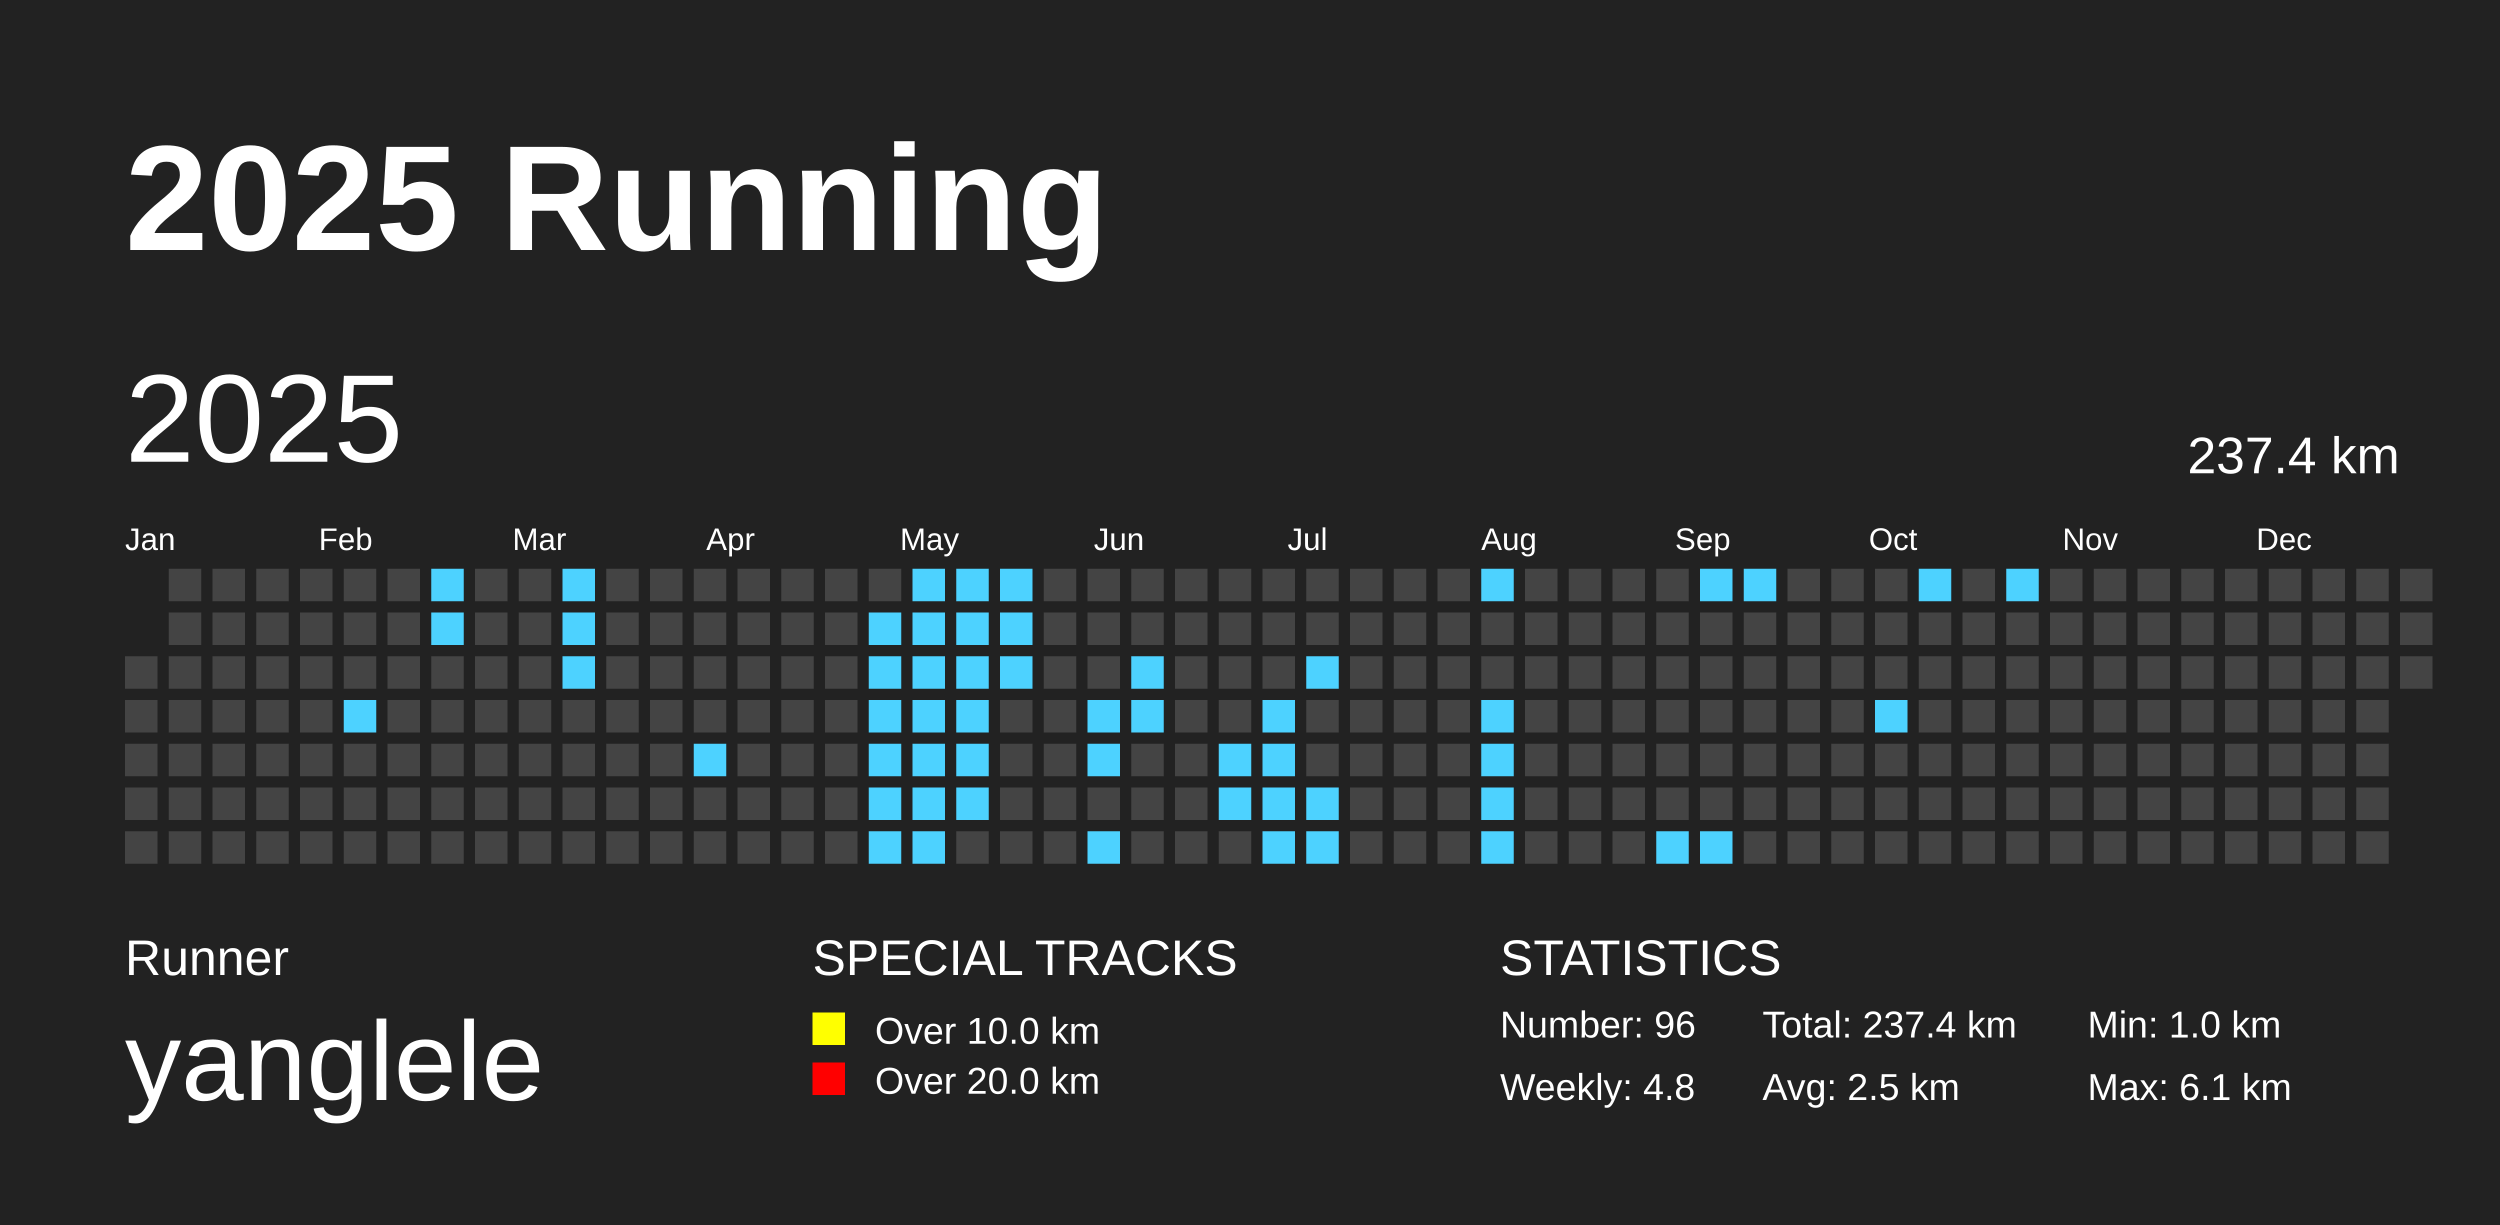
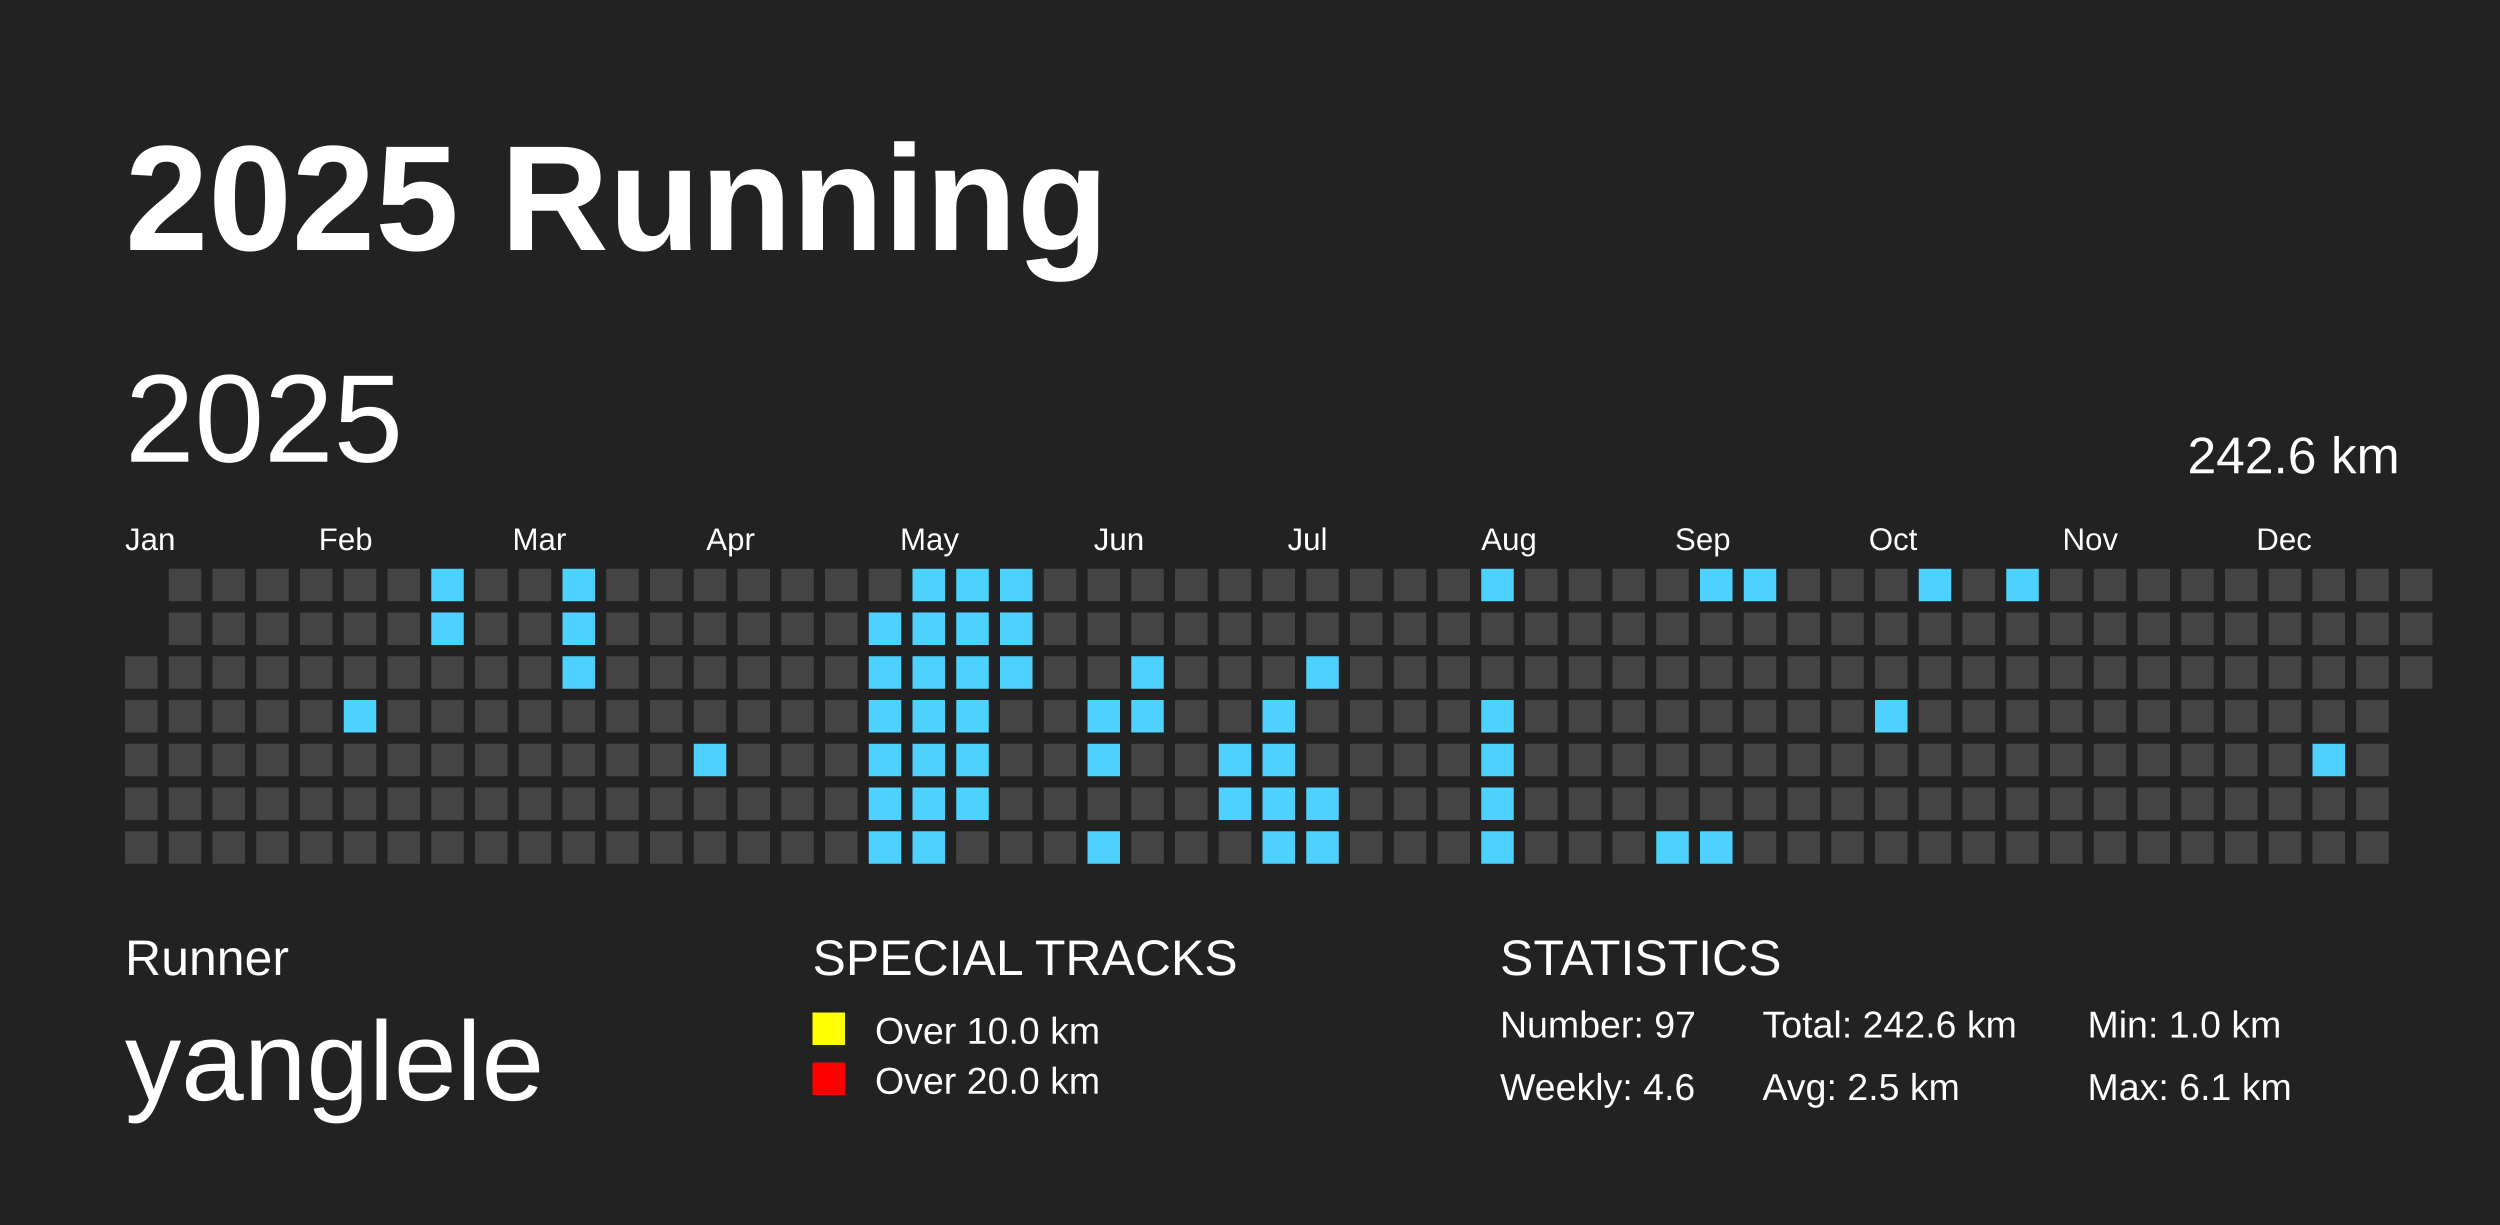
<svg xmlns="http://www.w3.org/2000/svg" baseProfile="full" height="98mm" version="1.1" viewBox="0,0,200,98" width="200mm">
  <defs />
  <rect fill="#222222" height="98" width="200" x="0" y="0" />
  <text fill="#FFFFFF" style="font-size:12px; font-family:Arial; font-weight:bold;" x="10" y="20">2025 Running</text>
  <text fill="#FFFFFF" style="font-size:4px; font-family:Arial" x="10" y="78">Runner</text>
  <text fill="#FFFFFF" style="font-size:9px; font-family:Arial" x="10" y="88">yanglele</text>
  <text fill="#FFFFFF" style="font-size:4px; font-family:Arial" x="65" y="78">SPECIAL TRACKS</text>
  <rect fill="yellow" height="2.6" width="2.6" x="65" y="81" />
  <text fill="#FFFFFF" style="font-size:3px; font-family:Arial" x="70" y="83.5">Over 10.0 km</text>
  <rect fill="red" height="2.6" width="2.6" x="65" y="85" />
  <text fill="#FFFFFF" style="font-size:3px; font-family:Arial" x="70" y="87.5">Over 20.0 km</text>
  <text fill="#FFFFFF" style="font-size:4px; font-family:Arial" x="120" y="78">STATISTICS</text>
-   <text fill="#FFFFFF" style="font-size:3px; font-family:Arial" x="120" y="83">Number: 96</text>
-   <text fill="#FFFFFF" style="font-size:3px; font-family:Arial" x="120" y="88">Weekly: 4.8</text>
-   <text fill="#FFFFFF" style="font-size:3px; font-family:Arial" x="141" y="83">Total: 237.4 km</text>
+   <text fill="#FFFFFF" style="font-size:3px; font-family:Arial" x="120" y="83">Number: 97</text>
+   <text fill="#FFFFFF" style="font-size:3px; font-family:Arial" x="120" y="88">Weekly: 4.6</text>
+   <text fill="#FFFFFF" style="font-size:3px; font-family:Arial" x="141" y="83">Total: 242.6 km</text>
  <text fill="#FFFFFF" style="font-size:3px; font-family:Arial" x="141" y="88">Avg: 2.5 km</text>
  <text fill="#FFFFFF" style="font-size:3px; font-family:Arial" x="167" y="83">Min: 1.0 km</text>
  <text fill="#FFFFFF" style="font-size:3px; font-family:Arial" x="167" y="88">Max: 6.1 km</text>
  <text dominant-baseline="hanging" fill="#FFFFFF" style="font-size:10.0px; font-family:Arial;" x="10" y="30">2025</text>
-   <text dominant-baseline="hanging" fill="#FFFFFF" style="font-size:4.125px; font-family:Arial;" x="175" y="35">237.4 km</text>
+   <text dominant-baseline="hanging" fill="#FFFFFF" style="font-size:4.125px; font-family:Arial;" x="175" y="35">242.6 km</text>
  <text fill="#FFFFFF" style="font-size:2.5px; font-family:Arial" x="10.0" y="44">Jan</text>
  <text fill="#FFFFFF" style="font-size:2.5px; font-family:Arial" x="25.5" y="44">Feb</text>
  <text fill="#FFFFFF" style="font-size:2.5px; font-family:Arial" x="41.0" y="44">Mar</text>
  <text fill="#FFFFFF" style="font-size:2.5px; font-family:Arial" x="56.5" y="44">Apr</text>
  <text fill="#FFFFFF" style="font-size:2.5px; font-family:Arial" x="72.0" y="44">May</text>
  <text fill="#FFFFFF" style="font-size:2.5px; font-family:Arial" x="87.5" y="44">Jun</text>
  <text fill="#FFFFFF" style="font-size:2.5px; font-family:Arial" x="103.0" y="44">Jul</text>
  <text fill="#FFFFFF" style="font-size:2.5px; font-family:Arial" x="118.5" y="44">Aug</text>
  <text fill="#FFFFFF" style="font-size:2.5px; font-family:Arial" x="134.0" y="44">Sep</text>
  <text fill="#FFFFFF" style="font-size:2.5px; font-family:Arial" x="149.5" y="44">Oct</text>
  <text fill="#FFFFFF" style="font-size:2.5px; font-family:Arial" x="165.0" y="44">Nov</text>
  <text fill="#FFFFFF" style="font-size:2.5px; font-family:Arial" x="180.5" y="44">Dec</text>
  <rect fill="#444444" height="2.6" width="2.6" x="10.0" y="52.5" />
  <rect fill="#444444" height="2.6" width="2.6" x="10.0" y="56.0" />
  <rect fill="#444444" height="2.6" width="2.6" x="10.0" y="59.5" />
  <rect fill="#444444" height="2.6" width="2.6" x="10.0" y="63.0" />
  <rect fill="#444444" height="2.6" width="2.6" x="10.0" y="66.5" />
  <rect fill="#444444" height="2.6" width="2.6" x="13.5" y="45.5" />
  <rect fill="#444444" height="2.6" width="2.6" x="13.5" y="49.0" />
  <rect fill="#444444" height="2.6" width="2.6" x="13.5" y="52.5" />
  <rect fill="#444444" height="2.6" width="2.6" x="13.5" y="56.0" />
  <rect fill="#444444" height="2.6" width="2.6" x="13.5" y="59.5" />
  <rect fill="#444444" height="2.6" width="2.6" x="13.5" y="63.0" />
  <rect fill="#444444" height="2.6" width="2.6" x="13.5" y="66.5" />
  <rect fill="#444444" height="2.6" width="2.6" x="17.0" y="45.5" />
  <rect fill="#444444" height="2.6" width="2.6" x="17.0" y="49.0" />
  <rect fill="#444444" height="2.6" width="2.6" x="17.0" y="52.5" />
  <rect fill="#444444" height="2.6" width="2.6" x="17.0" y="56.0" />
  <rect fill="#444444" height="2.6" width="2.6" x="17.0" y="59.5" />
  <rect fill="#444444" height="2.6" width="2.6" x="17.0" y="63.0" />
  <rect fill="#444444" height="2.6" width="2.6" x="17.0" y="66.5" />
  <rect fill="#444444" height="2.6" width="2.6" x="20.5" y="45.5" />
  <rect fill="#444444" height="2.6" width="2.6" x="20.5" y="49.0" />
  <rect fill="#444444" height="2.6" width="2.6" x="20.5" y="52.5" />
  <rect fill="#444444" height="2.6" width="2.6" x="20.5" y="56.0" />
  <rect fill="#444444" height="2.6" width="2.6" x="20.5" y="59.5" />
  <rect fill="#444444" height="2.6" width="2.6" x="20.5" y="63.0" />
  <rect fill="#444444" height="2.6" width="2.6" x="20.5" y="66.5" />
  <rect fill="#444444" height="2.6" width="2.6" x="24.0" y="45.5" />
  <rect fill="#444444" height="2.6" width="2.6" x="24.0" y="49.0" />
  <rect fill="#444444" height="2.6" width="2.6" x="24.0" y="52.5" />
  <rect fill="#444444" height="2.6" width="2.6" x="24.0" y="56.0" />
  <rect fill="#444444" height="2.6" width="2.6" x="24.0" y="59.5" />
  <rect fill="#444444" height="2.6" width="2.6" x="24.0" y="63.0" />
  <rect fill="#444444" height="2.6" width="2.6" x="24.0" y="66.5" />
  <rect fill="#444444" height="2.6" width="2.6" x="27.5" y="45.5" />
  <rect fill="#444444" height="2.6" width="2.6" x="27.5" y="49.0" />
  <rect fill="#444444" height="2.6" width="2.6" x="27.5" y="52.5" />
  <rect fill="#4DD2FF" height="2.6" width="2.6" x="27.5" y="56.0" />
  <rect fill="#444444" height="2.6" width="2.6" x="27.5" y="59.5" />
  <rect fill="#444444" height="2.6" width="2.6" x="27.5" y="63.0" />
  <rect fill="#444444" height="2.6" width="2.6" x="27.5" y="66.5" />
  <rect fill="#444444" height="2.6" width="2.6" x="31.0" y="45.5" />
  <rect fill="#444444" height="2.6" width="2.6" x="31.0" y="49.0" />
  <rect fill="#444444" height="2.6" width="2.6" x="31.0" y="52.5" />
  <rect fill="#444444" height="2.6" width="2.6" x="31.0" y="56.0" />
  <rect fill="#444444" height="2.6" width="2.6" x="31.0" y="59.5" />
  <rect fill="#444444" height="2.6" width="2.6" x="31.0" y="63.0" />
  <rect fill="#444444" height="2.6" width="2.6" x="31.0" y="66.5" />
  <rect fill="#4DD2FF" height="2.6" width="2.6" x="34.5" y="45.5" />
  <rect fill="#4DD2FF" height="2.6" width="2.6" x="34.5" y="49.0" />
  <rect fill="#444444" height="2.6" width="2.6" x="34.5" y="52.5" />
  <rect fill="#444444" height="2.6" width="2.6" x="34.5" y="56.0" />
  <rect fill="#444444" height="2.6" width="2.6" x="34.5" y="59.5" />
  <rect fill="#444444" height="2.6" width="2.6" x="34.5" y="63.0" />
  <rect fill="#444444" height="2.6" width="2.6" x="34.5" y="66.5" />
  <rect fill="#444444" height="2.6" width="2.6" x="38.0" y="45.5" />
  <rect fill="#444444" height="2.6" width="2.6" x="38.0" y="49.0" />
  <rect fill="#444444" height="2.6" width="2.6" x="38.0" y="52.5" />
  <rect fill="#444444" height="2.6" width="2.6" x="38.0" y="56.0" />
  <rect fill="#444444" height="2.6" width="2.6" x="38.0" y="59.5" />
  <rect fill="#444444" height="2.6" width="2.6" x="38.0" y="63.0" />
  <rect fill="#444444" height="2.6" width="2.6" x="38.0" y="66.5" />
  <rect fill="#444444" height="2.6" width="2.6" x="41.5" y="45.5" />
  <rect fill="#444444" height="2.6" width="2.6" x="41.5" y="49.0" />
  <rect fill="#444444" height="2.6" width="2.6" x="41.5" y="52.5" />
  <rect fill="#444444" height="2.6" width="2.6" x="41.5" y="56.0" />
  <rect fill="#444444" height="2.6" width="2.6" x="41.5" y="59.5" />
  <rect fill="#444444" height="2.6" width="2.6" x="41.5" y="63.0" />
  <rect fill="#444444" height="2.6" width="2.6" x="41.5" y="66.5" />
  <rect fill="#4DD2FF" height="2.6" width="2.6" x="45.0" y="45.5" />
  <rect fill="#4DD2FF" height="2.6" width="2.6" x="45.0" y="49.0" />
  <rect fill="#4DD2FF" height="2.6" width="2.6" x="45.0" y="52.5" />
  <rect fill="#444444" height="2.6" width="2.6" x="45.0" y="56.0" />
  <rect fill="#444444" height="2.6" width="2.6" x="45.0" y="59.5" />
  <rect fill="#444444" height="2.6" width="2.6" x="45.0" y="63.0" />
  <rect fill="#444444" height="2.6" width="2.6" x="45.0" y="66.5" />
  <rect fill="#444444" height="2.6" width="2.6" x="48.5" y="45.5" />
  <rect fill="#444444" height="2.6" width="2.6" x="48.5" y="49.0" />
  <rect fill="#444444" height="2.6" width="2.6" x="48.5" y="52.5" />
  <rect fill="#444444" height="2.6" width="2.6" x="48.5" y="56.0" />
  <rect fill="#444444" height="2.6" width="2.6" x="48.5" y="59.5" />
  <rect fill="#444444" height="2.6" width="2.6" x="48.5" y="63.0" />
  <rect fill="#444444" height="2.6" width="2.6" x="48.5" y="66.5" />
  <rect fill="#444444" height="2.6" width="2.6" x="52.0" y="45.5" />
  <rect fill="#444444" height="2.6" width="2.6" x="52.0" y="49.0" />
  <rect fill="#444444" height="2.6" width="2.6" x="52.0" y="52.5" />
  <rect fill="#444444" height="2.6" width="2.6" x="52.0" y="56.0" />
  <rect fill="#444444" height="2.6" width="2.6" x="52.0" y="59.5" />
  <rect fill="#444444" height="2.6" width="2.6" x="52.0" y="63.0" />
  <rect fill="#444444" height="2.6" width="2.6" x="52.0" y="66.5" />
  <rect fill="#444444" height="2.6" width="2.6" x="55.5" y="45.5" />
  <rect fill="#444444" height="2.6" width="2.6" x="55.5" y="49.0" />
  <rect fill="#444444" height="2.6" width="2.6" x="55.5" y="52.5" />
  <rect fill="#444444" height="2.6" width="2.6" x="55.5" y="56.0" />
  <rect fill="#4DD2FF" height="2.6" width="2.6" x="55.5" y="59.5" />
  <rect fill="#444444" height="2.6" width="2.6" x="55.5" y="63.0" />
  <rect fill="#444444" height="2.6" width="2.6" x="55.5" y="66.5" />
  <rect fill="#444444" height="2.6" width="2.6" x="59.0" y="45.5" />
  <rect fill="#444444" height="2.6" width="2.6" x="59.0" y="49.0" />
  <rect fill="#444444" height="2.6" width="2.6" x="59.0" y="52.5" />
  <rect fill="#444444" height="2.6" width="2.6" x="59.0" y="56.0" />
  <rect fill="#444444" height="2.6" width="2.6" x="59.0" y="59.5" />
  <rect fill="#444444" height="2.6" width="2.6" x="59.0" y="63.0" />
  <rect fill="#444444" height="2.6" width="2.6" x="59.0" y="66.5" />
  <rect fill="#444444" height="2.6" width="2.6" x="62.5" y="45.5" />
  <rect fill="#444444" height="2.6" width="2.6" x="62.5" y="49.0" />
  <rect fill="#444444" height="2.6" width="2.6" x="62.5" y="52.5" />
  <rect fill="#444444" height="2.6" width="2.6" x="62.5" y="56.0" />
  <rect fill="#444444" height="2.6" width="2.6" x="62.5" y="59.5" />
  <rect fill="#444444" height="2.6" width="2.6" x="62.5" y="63.0" />
  <rect fill="#444444" height="2.6" width="2.6" x="62.5" y="66.5" />
  <rect fill="#444444" height="2.6" width="2.6" x="66.0" y="45.5" />
  <rect fill="#444444" height="2.6" width="2.6" x="66.0" y="49.0" />
  <rect fill="#444444" height="2.6" width="2.6" x="66.0" y="52.5" />
  <rect fill="#444444" height="2.6" width="2.6" x="66.0" y="56.0" />
  <rect fill="#444444" height="2.6" width="2.6" x="66.0" y="59.5" />
  <rect fill="#444444" height="2.6" width="2.6" x="66.0" y="63.0" />
  <rect fill="#444444" height="2.6" width="2.6" x="66.0" y="66.5" />
  <rect fill="#444444" height="2.6" width="2.6" x="69.5" y="45.5" />
  <rect fill="#4DD2FF" height="2.6" width="2.6" x="69.5" y="49.0" />
  <rect fill="#4DD2FF" height="2.6" width="2.6" x="69.5" y="52.5" />
  <rect fill="#4DD2FF" height="2.6" width="2.6" x="69.5" y="56.0" />
  <rect fill="#4DD2FF" height="2.6" width="2.6" x="69.5" y="59.5" />
  <rect fill="#4DD2FF" height="2.6" width="2.6" x="69.5" y="63.0" />
  <rect fill="#4DD2FF" height="2.6" width="2.6" x="69.5" y="66.5" />
  <rect fill="#4DD2FF" height="2.6" width="2.6" x="73.0" y="45.5" />
  <rect fill="#4DD2FF" height="2.6" width="2.6" x="73.0" y="49.0" />
  <rect fill="#4DD2FF" height="2.6" width="2.6" x="73.0" y="52.5" />
  <rect fill="#4DD2FF" height="2.6" width="2.6" x="73.0" y="56.0" />
  <rect fill="#4DD2FF" height="2.6" width="2.6" x="73.0" y="59.5" />
  <rect fill="#4DD2FF" height="2.6" width="2.6" x="73.0" y="63.0" />
  <rect fill="#4DD2FF" height="2.6" width="2.6" x="73.0" y="66.5" />
  <rect fill="#4DD2FF" height="2.6" width="2.6" x="76.5" y="45.5" />
  <rect fill="#4DD2FF" height="2.6" width="2.6" x="76.5" y="49.0" />
  <rect fill="#4DD2FF" height="2.6" width="2.6" x="76.5" y="52.5" />
  <rect fill="#4DD2FF" height="2.6" width="2.6" x="76.5" y="56.0" />
  <rect fill="#4DD2FF" height="2.6" width="2.6" x="76.5" y="59.5" />
  <rect fill="#4DD2FF" height="2.6" width="2.6" x="76.5" y="63.0" />
  <rect fill="#444444" height="2.6" width="2.6" x="76.5" y="66.5" />
  <rect fill="#4DD2FF" height="2.6" width="2.6" x="80.0" y="45.5" />
  <rect fill="#4DD2FF" height="2.6" width="2.6" x="80.0" y="49.0" />
  <rect fill="#4DD2FF" height="2.6" width="2.6" x="80.0" y="52.5" />
  <rect fill="#444444" height="2.6" width="2.6" x="80.0" y="56.0" />
  <rect fill="#444444" height="2.6" width="2.6" x="80.0" y="59.5" />
  <rect fill="#444444" height="2.6" width="2.6" x="80.0" y="63.0" />
  <rect fill="#444444" height="2.6" width="2.6" x="80.0" y="66.5" />
  <rect fill="#444444" height="2.6" width="2.6" x="83.5" y="45.5" />
  <rect fill="#444444" height="2.6" width="2.6" x="83.5" y="49.0" />
  <rect fill="#444444" height="2.6" width="2.6" x="83.5" y="52.5" />
  <rect fill="#444444" height="2.6" width="2.6" x="83.5" y="56.0" />
  <rect fill="#444444" height="2.6" width="2.6" x="83.5" y="59.5" />
  <rect fill="#444444" height="2.6" width="2.6" x="83.5" y="63.0" />
  <rect fill="#444444" height="2.6" width="2.6" x="83.5" y="66.5" />
  <rect fill="#444444" height="2.6" width="2.6" x="87.0" y="45.5" />
  <rect fill="#444444" height="2.6" width="2.6" x="87.0" y="49.0" />
  <rect fill="#444444" height="2.6" width="2.6" x="87.0" y="52.5" />
  <rect fill="#4DD2FF" height="2.6" width="2.6" x="87.0" y="56.0" />
  <rect fill="#4DD2FF" height="2.6" width="2.6" x="87.0" y="59.5" />
  <rect fill="#444444" height="2.6" width="2.6" x="87.0" y="63.0" />
  <rect fill="#4DD2FF" height="2.6" width="2.6" x="87.0" y="66.5" />
  <rect fill="#444444" height="2.6" width="2.6" x="90.5" y="45.5" />
  <rect fill="#444444" height="2.6" width="2.6" x="90.5" y="49.0" />
  <rect fill="#4DD2FF" height="2.6" width="2.6" x="90.5" y="52.5" />
  <rect fill="#4DD2FF" height="2.6" width="2.6" x="90.5" y="56.0" />
  <rect fill="#444444" height="2.6" width="2.6" x="90.5" y="59.5" />
  <rect fill="#444444" height="2.6" width="2.6" x="90.5" y="63.0" />
  <rect fill="#444444" height="2.6" width="2.6" x="90.5" y="66.5" />
  <rect fill="#444444" height="2.6" width="2.6" x="94.0" y="45.5" />
  <rect fill="#444444" height="2.6" width="2.6" x="94.0" y="49.0" />
  <rect fill="#444444" height="2.6" width="2.6" x="94.0" y="52.5" />
  <rect fill="#444444" height="2.6" width="2.6" x="94.0" y="56.0" />
  <rect fill="#444444" height="2.6" width="2.6" x="94.0" y="59.5" />
  <rect fill="#444444" height="2.6" width="2.6" x="94.0" y="63.0" />
  <rect fill="#444444" height="2.6" width="2.6" x="94.0" y="66.5" />
  <rect fill="#444444" height="2.6" width="2.6" x="97.5" y="45.5" />
  <rect fill="#444444" height="2.6" width="2.6" x="97.5" y="49.0" />
  <rect fill="#444444" height="2.6" width="2.6" x="97.5" y="52.5" />
  <rect fill="#444444" height="2.6" width="2.6" x="97.5" y="56.0" />
  <rect fill="#4DD2FF" height="2.6" width="2.6" x="97.5" y="59.5" />
  <rect fill="#4DD2FF" height="2.6" width="2.6" x="97.5" y="63.0" />
  <rect fill="#444444" height="2.6" width="2.6" x="97.5" y="66.5" />
  <rect fill="#444444" height="2.6" width="2.6" x="101.0" y="45.5" />
  <rect fill="#444444" height="2.6" width="2.6" x="101.0" y="49.0" />
  <rect fill="#444444" height="2.6" width="2.6" x="101.0" y="52.5" />
  <rect fill="#4DD2FF" height="2.6" width="2.6" x="101.0" y="56.0" />
  <rect fill="#4DD2FF" height="2.6" width="2.6" x="101.0" y="59.5" />
  <rect fill="#4DD2FF" height="2.6" width="2.6" x="101.0" y="63.0" />
  <rect fill="#4DD2FF" height="2.6" width="2.6" x="101.0" y="66.5" />
  <rect fill="#444444" height="2.6" width="2.6" x="104.5" y="45.5" />
  <rect fill="#444444" height="2.6" width="2.6" x="104.5" y="49.0" />
  <rect fill="#4DD2FF" height="2.6" width="2.6" x="104.5" y="52.5" />
  <rect fill="#444444" height="2.6" width="2.6" x="104.5" y="56.0" />
  <rect fill="#444444" height="2.6" width="2.6" x="104.5" y="59.5" />
  <rect fill="#4DD2FF" height="2.6" width="2.6" x="104.5" y="63.0" />
  <rect fill="#4DD2FF" height="2.6" width="2.6" x="104.5" y="66.5" />
  <rect fill="#444444" height="2.6" width="2.6" x="108.0" y="45.5" />
  <rect fill="#444444" height="2.6" width="2.6" x="108.0" y="49.0" />
  <rect fill="#444444" height="2.6" width="2.6" x="108.0" y="52.5" />
  <rect fill="#444444" height="2.6" width="2.6" x="108.0" y="56.0" />
  <rect fill="#444444" height="2.6" width="2.6" x="108.0" y="59.5" />
  <rect fill="#444444" height="2.6" width="2.6" x="108.0" y="63.0" />
  <rect fill="#444444" height="2.6" width="2.6" x="108.0" y="66.5" />
  <rect fill="#444444" height="2.6" width="2.6" x="111.5" y="45.5" />
  <rect fill="#444444" height="2.6" width="2.6" x="111.5" y="49.0" />
  <rect fill="#444444" height="2.6" width="2.6" x="111.5" y="52.5" />
  <rect fill="#444444" height="2.6" width="2.6" x="111.5" y="56.0" />
  <rect fill="#444444" height="2.6" width="2.6" x="111.5" y="59.5" />
  <rect fill="#444444" height="2.6" width="2.6" x="111.5" y="63.0" />
  <rect fill="#444444" height="2.6" width="2.6" x="111.5" y="66.5" />
  <rect fill="#444444" height="2.6" width="2.6" x="115.0" y="45.5" />
  <rect fill="#444444" height="2.6" width="2.6" x="115.0" y="49.0" />
  <rect fill="#444444" height="2.6" width="2.6" x="115.0" y="52.5" />
  <rect fill="#444444" height="2.6" width="2.6" x="115.0" y="56.0" />
  <rect fill="#444444" height="2.6" width="2.6" x="115.0" y="59.5" />
  <rect fill="#444444" height="2.6" width="2.6" x="115.0" y="63.0" />
  <rect fill="#444444" height="2.6" width="2.6" x="115.0" y="66.5" />
  <rect fill="#4DD2FF" height="2.6" width="2.6" x="118.5" y="45.5" />
  <rect fill="#444444" height="2.6" width="2.6" x="118.5" y="49.0" />
  <rect fill="#444444" height="2.6" width="2.6" x="118.5" y="52.5" />
  <rect fill="#4DD2FF" height="2.6" width="2.6" x="118.5" y="56.0" />
  <rect fill="#4DD2FF" height="2.6" width="2.6" x="118.5" y="59.5" />
  <rect fill="#4DD2FF" height="2.6" width="2.6" x="118.5" y="63.0" />
  <rect fill="#4DD2FF" height="2.6" width="2.6" x="118.5" y="66.5" />
  <rect fill="#444444" height="2.6" width="2.6" x="122.0" y="45.5" />
  <rect fill="#444444" height="2.6" width="2.6" x="122.0" y="49.0" />
  <rect fill="#444444" height="2.6" width="2.6" x="122.0" y="52.5" />
  <rect fill="#444444" height="2.6" width="2.6" x="122.0" y="56.0" />
  <rect fill="#444444" height="2.6" width="2.6" x="122.0" y="59.5" />
  <rect fill="#444444" height="2.6" width="2.6" x="122.0" y="63.0" />
  <rect fill="#444444" height="2.6" width="2.6" x="122.0" y="66.5" />
  <rect fill="#444444" height="2.6" width="2.6" x="125.5" y="45.5" />
  <rect fill="#444444" height="2.6" width="2.6" x="125.5" y="49.0" />
  <rect fill="#444444" height="2.6" width="2.6" x="125.5" y="52.5" />
  <rect fill="#444444" height="2.6" width="2.6" x="125.5" y="56.0" />
  <rect fill="#444444" height="2.6" width="2.6" x="125.5" y="59.5" />
  <rect fill="#444444" height="2.6" width="2.6" x="125.5" y="63.0" />
  <rect fill="#444444" height="2.6" width="2.6" x="125.5" y="66.5" />
  <rect fill="#444444" height="2.6" width="2.6" x="129.0" y="45.5" />
  <rect fill="#444444" height="2.6" width="2.6" x="129.0" y="49.0" />
  <rect fill="#444444" height="2.6" width="2.6" x="129.0" y="52.5" />
  <rect fill="#444444" height="2.6" width="2.6" x="129.0" y="56.0" />
  <rect fill="#444444" height="2.6" width="2.6" x="129.0" y="59.5" />
  <rect fill="#444444" height="2.6" width="2.6" x="129.0" y="63.0" />
  <rect fill="#444444" height="2.6" width="2.6" x="129.0" y="66.5" />
  <rect fill="#444444" height="2.6" width="2.6" x="132.5" y="45.5" />
  <rect fill="#444444" height="2.6" width="2.6" x="132.5" y="49.0" />
  <rect fill="#444444" height="2.6" width="2.6" x="132.5" y="52.5" />
  <rect fill="#444444" height="2.6" width="2.6" x="132.5" y="56.0" />
  <rect fill="#444444" height="2.6" width="2.6" x="132.5" y="59.5" />
  <rect fill="#444444" height="2.6" width="2.6" x="132.5" y="63.0" />
  <rect fill="#4DD2FF" height="2.6" width="2.6" x="132.5" y="66.5" />
  <rect fill="#4DD2FF" height="2.6" width="2.6" x="136.0" y="45.5" />
  <rect fill="#444444" height="2.6" width="2.6" x="136.0" y="49.0" />
  <rect fill="#444444" height="2.6" width="2.6" x="136.0" y="52.5" />
  <rect fill="#444444" height="2.6" width="2.6" x="136.0" y="56.0" />
  <rect fill="#444444" height="2.6" width="2.6" x="136.0" y="59.5" />
  <rect fill="#444444" height="2.6" width="2.6" x="136.0" y="63.0" />
  <rect fill="#4DD2FF" height="2.6" width="2.6" x="136.0" y="66.5" />
  <rect fill="#4DD2FF" height="2.6" width="2.6" x="139.5" y="45.5" />
  <rect fill="#444444" height="2.6" width="2.6" x="139.5" y="49.0" />
  <rect fill="#444444" height="2.6" width="2.6" x="139.5" y="52.5" />
  <rect fill="#444444" height="2.6" width="2.6" x="139.5" y="56.0" />
  <rect fill="#444444" height="2.6" width="2.6" x="139.5" y="59.5" />
  <rect fill="#444444" height="2.6" width="2.6" x="139.5" y="63.0" />
  <rect fill="#444444" height="2.6" width="2.6" x="139.5" y="66.5" />
  <rect fill="#444444" height="2.6" width="2.6" x="143.0" y="45.5" />
  <rect fill="#444444" height="2.6" width="2.6" x="143.0" y="49.0" />
  <rect fill="#444444" height="2.6" width="2.6" x="143.0" y="52.5" />
  <rect fill="#444444" height="2.6" width="2.6" x="143.0" y="56.0" />
  <rect fill="#444444" height="2.6" width="2.6" x="143.0" y="59.5" />
  <rect fill="#444444" height="2.6" width="2.6" x="143.0" y="63.0" />
  <rect fill="#444444" height="2.6" width="2.6" x="143.0" y="66.5" />
  <rect fill="#444444" height="2.6" width="2.6" x="146.5" y="45.5" />
  <rect fill="#444444" height="2.6" width="2.6" x="146.5" y="49.0" />
  <rect fill="#444444" height="2.6" width="2.6" x="146.5" y="52.5" />
  <rect fill="#444444" height="2.6" width="2.6" x="146.5" y="56.0" />
  <rect fill="#444444" height="2.6" width="2.6" x="146.5" y="59.5" />
  <rect fill="#444444" height="2.6" width="2.6" x="146.5" y="63.0" />
  <rect fill="#444444" height="2.6" width="2.6" x="146.5" y="66.5" />
  <rect fill="#444444" height="2.6" width="2.6" x="150.0" y="45.5" />
  <rect fill="#444444" height="2.6" width="2.6" x="150.0" y="49.0" />
  <rect fill="#444444" height="2.6" width="2.6" x="150.0" y="52.5" />
  <rect fill="#4DD2FF" height="2.6" width="2.6" x="150.0" y="56.0" />
  <rect fill="#444444" height="2.6" width="2.6" x="150.0" y="59.5" />
  <rect fill="#444444" height="2.6" width="2.6" x="150.0" y="63.0" />
  <rect fill="#444444" height="2.6" width="2.6" x="150.0" y="66.5" />
  <rect fill="#4DD2FF" height="2.6" width="2.6" x="153.5" y="45.5" />
  <rect fill="#444444" height="2.6" width="2.6" x="153.5" y="49.0" />
  <rect fill="#444444" height="2.6" width="2.6" x="153.5" y="52.5" />
  <rect fill="#444444" height="2.6" width="2.6" x="153.5" y="56.0" />
  <rect fill="#444444" height="2.6" width="2.6" x="153.5" y="59.5" />
  <rect fill="#444444" height="2.6" width="2.6" x="153.5" y="63.0" />
  <rect fill="#444444" height="2.6" width="2.6" x="153.5" y="66.5" />
  <rect fill="#444444" height="2.6" width="2.6" x="157.0" y="45.5" />
  <rect fill="#444444" height="2.6" width="2.6" x="157.0" y="49.0" />
  <rect fill="#444444" height="2.6" width="2.6" x="157.0" y="52.5" />
  <rect fill="#444444" height="2.6" width="2.6" x="157.0" y="56.0" />
  <rect fill="#444444" height="2.6" width="2.6" x="157.0" y="59.5" />
  <rect fill="#444444" height="2.6" width="2.6" x="157.0" y="63.0" />
  <rect fill="#444444" height="2.6" width="2.6" x="157.0" y="66.5" />
  <rect fill="#4DD2FF" height="2.6" width="2.6" x="160.5" y="45.5" />
  <rect fill="#444444" height="2.6" width="2.6" x="160.5" y="49.0" />
  <rect fill="#444444" height="2.6" width="2.6" x="160.5" y="52.5" />
  <rect fill="#444444" height="2.6" width="2.6" x="160.5" y="56.0" />
  <rect fill="#444444" height="2.6" width="2.6" x="160.5" y="59.5" />
  <rect fill="#444444" height="2.6" width="2.6" x="160.5" y="63.0" />
  <rect fill="#444444" height="2.6" width="2.6" x="160.5" y="66.5" />
  <rect fill="#444444" height="2.6" width="2.6" x="164.0" y="45.5" />
  <rect fill="#444444" height="2.6" width="2.6" x="164.0" y="49.0" />
  <rect fill="#444444" height="2.6" width="2.6" x="164.0" y="52.5" />
  <rect fill="#444444" height="2.6" width="2.6" x="164.0" y="56.0" />
  <rect fill="#444444" height="2.6" width="2.6" x="164.0" y="59.5" />
  <rect fill="#444444" height="2.6" width="2.6" x="164.0" y="63.0" />
  <rect fill="#444444" height="2.6" width="2.6" x="164.0" y="66.5" />
  <rect fill="#444444" height="2.6" width="2.6" x="167.5" y="45.5" />
  <rect fill="#444444" height="2.6" width="2.6" x="167.5" y="49.0" />
  <rect fill="#444444" height="2.6" width="2.6" x="167.5" y="52.5" />
  <rect fill="#444444" height="2.6" width="2.6" x="167.5" y="56.0" />
  <rect fill="#444444" height="2.6" width="2.6" x="167.5" y="59.5" />
  <rect fill="#444444" height="2.6" width="2.6" x="167.5" y="63.0" />
  <rect fill="#444444" height="2.6" width="2.6" x="167.5" y="66.5" />
  <rect fill="#444444" height="2.6" width="2.6" x="171.0" y="45.5" />
  <rect fill="#444444" height="2.6" width="2.6" x="171.0" y="49.0" />
  <rect fill="#444444" height="2.6" width="2.6" x="171.0" y="52.5" />
  <rect fill="#444444" height="2.6" width="2.6" x="171.0" y="56.0" />
  <rect fill="#444444" height="2.6" width="2.6" x="171.0" y="59.5" />
  <rect fill="#444444" height="2.6" width="2.6" x="171.0" y="63.0" />
  <rect fill="#444444" height="2.6" width="2.6" x="171.0" y="66.5" />
  <rect fill="#444444" height="2.6" width="2.6" x="174.5" y="45.5" />
  <rect fill="#444444" height="2.6" width="2.6" x="174.5" y="49.0" />
  <rect fill="#444444" height="2.6" width="2.6" x="174.5" y="52.5" />
  <rect fill="#444444" height="2.6" width="2.6" x="174.5" y="56.0" />
  <rect fill="#444444" height="2.6" width="2.6" x="174.5" y="59.5" />
  <rect fill="#444444" height="2.6" width="2.6" x="174.5" y="63.0" />
  <rect fill="#444444" height="2.6" width="2.6" x="174.5" y="66.5" />
  <rect fill="#444444" height="2.6" width="2.6" x="178.0" y="45.5" />
  <rect fill="#444444" height="2.6" width="2.6" x="178.0" y="49.0" />
  <rect fill="#444444" height="2.6" width="2.6" x="178.0" y="52.5" />
  <rect fill="#444444" height="2.6" width="2.6" x="178.0" y="56.0" />
  <rect fill="#444444" height="2.6" width="2.6" x="178.0" y="59.5" />
  <rect fill="#444444" height="2.6" width="2.6" x="178.0" y="63.0" />
  <rect fill="#444444" height="2.6" width="2.6" x="178.0" y="66.5" />
  <rect fill="#444444" height="2.6" width="2.6" x="181.5" y="45.5" />
  <rect fill="#444444" height="2.6" width="2.6" x="181.5" y="49.0" />
  <rect fill="#444444" height="2.6" width="2.6" x="181.5" y="52.5" />
  <rect fill="#444444" height="2.6" width="2.6" x="181.5" y="56.0" />
  <rect fill="#444444" height="2.6" width="2.6" x="181.5" y="59.5" />
  <rect fill="#444444" height="2.6" width="2.6" x="181.5" y="63.0" />
  <rect fill="#444444" height="2.6" width="2.6" x="181.5" y="66.5" />
  <rect fill="#444444" height="2.6" width="2.6" x="185.0" y="45.5" />
  <rect fill="#444444" height="2.6" width="2.6" x="185.0" y="49.0" />
  <rect fill="#444444" height="2.6" width="2.6" x="185.0" y="52.5" />
  <rect fill="#444444" height="2.6" width="2.6" x="185.0" y="56.0" />
-   <rect fill="#444444" height="2.6" width="2.6" x="185.0" y="59.5" />
+   <rect fill="#4DD2FF" height="2.6" width="2.6" x="185.0" y="59.5" />
  <rect fill="#444444" height="2.6" width="2.6" x="185.0" y="63.0" />
  <rect fill="#444444" height="2.6" width="2.6" x="185.0" y="66.5" />
  <rect fill="#444444" height="2.6" width="2.6" x="188.5" y="45.5" />
  <rect fill="#444444" height="2.6" width="2.6" x="188.5" y="49.0" />
  <rect fill="#444444" height="2.6" width="2.6" x="188.5" y="52.5" />
  <rect fill="#444444" height="2.6" width="2.6" x="188.5" y="56.0" />
  <rect fill="#444444" height="2.6" width="2.6" x="188.5" y="59.5" />
  <rect fill="#444444" height="2.6" width="2.6" x="188.5" y="63.0" />
  <rect fill="#444444" height="2.6" width="2.6" x="188.5" y="66.5" />
  <rect fill="#444444" height="2.6" width="2.6" x="192.0" y="45.5" />
  <rect fill="#444444" height="2.6" width="2.6" x="192.0" y="49.0" />
  <rect fill="#444444" height="2.6" width="2.6" x="192.0" y="52.5" />
</svg>
